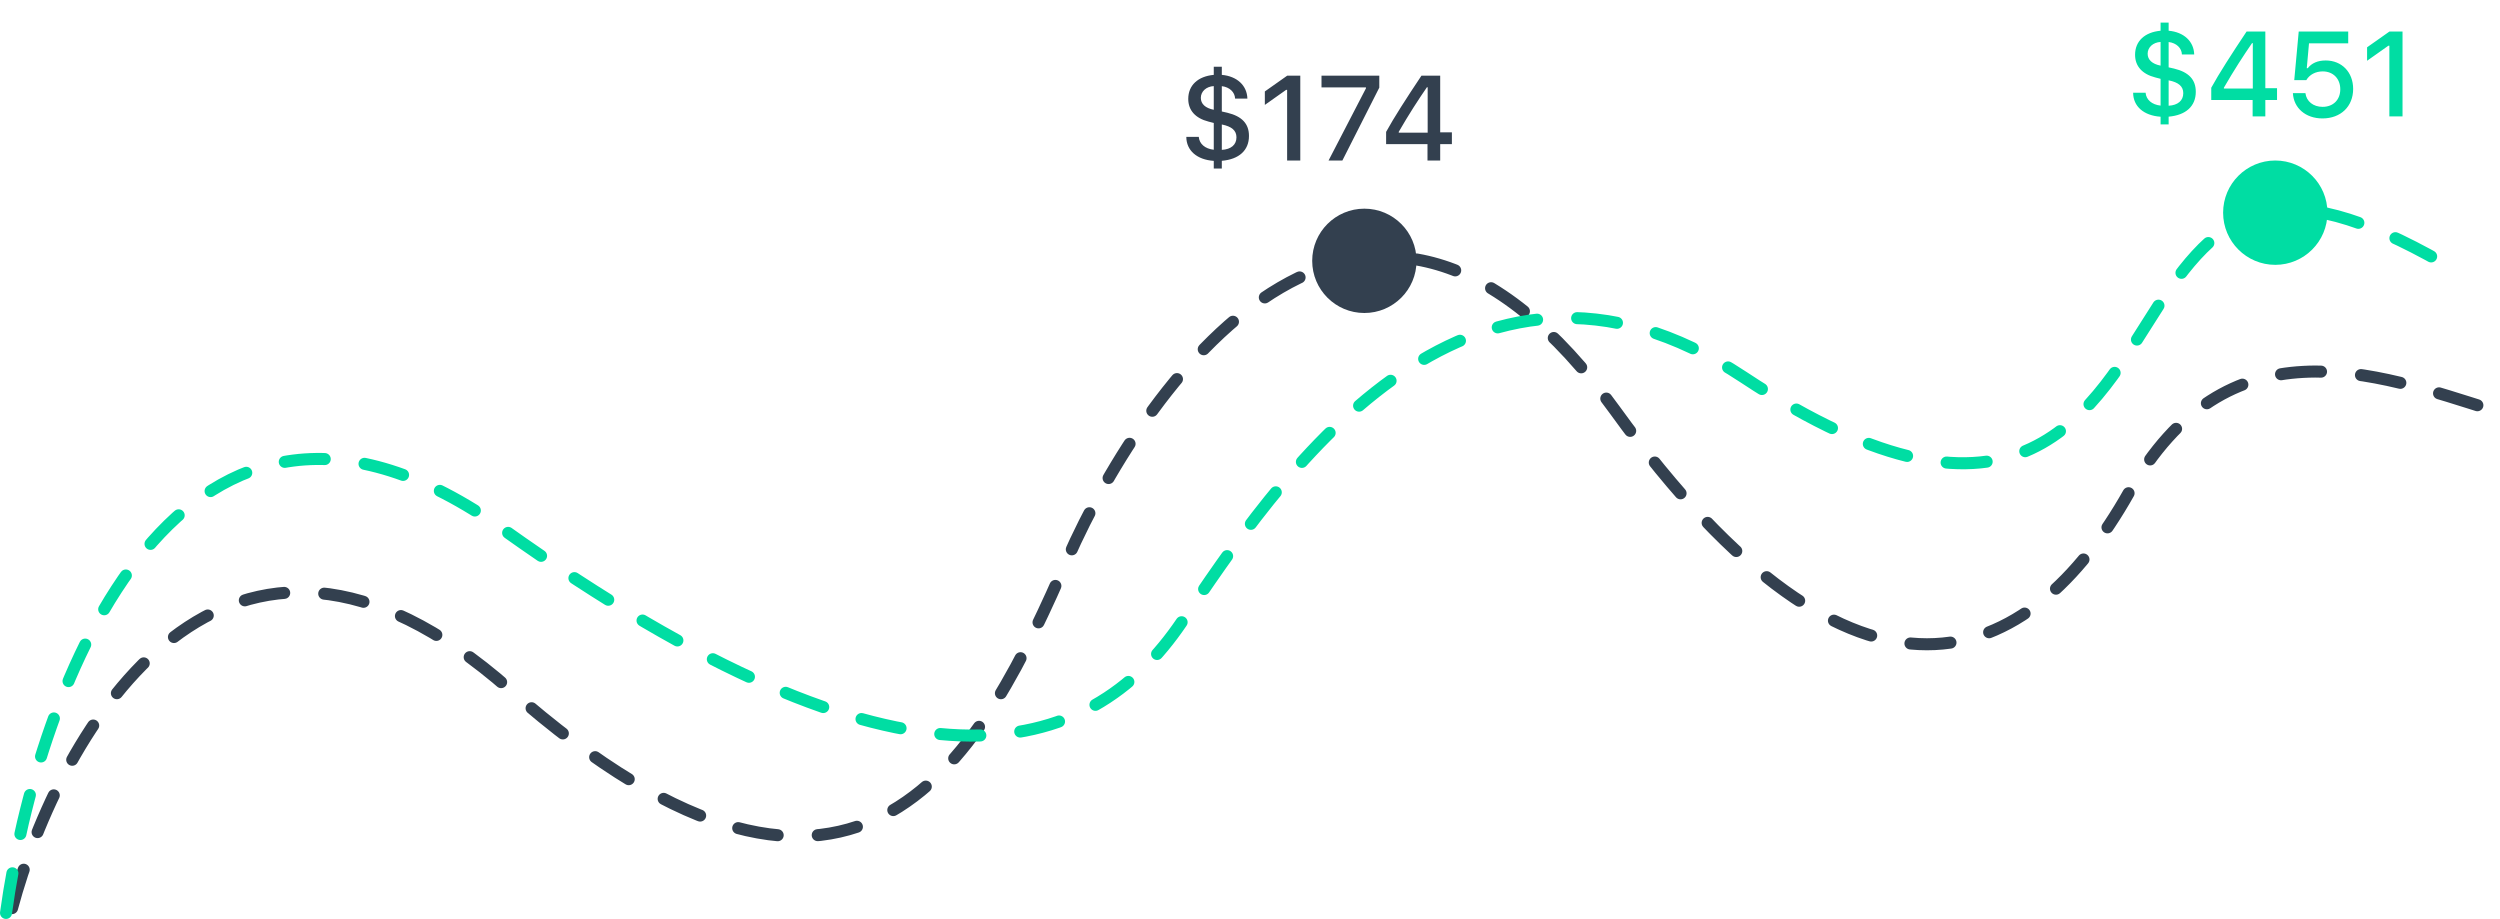
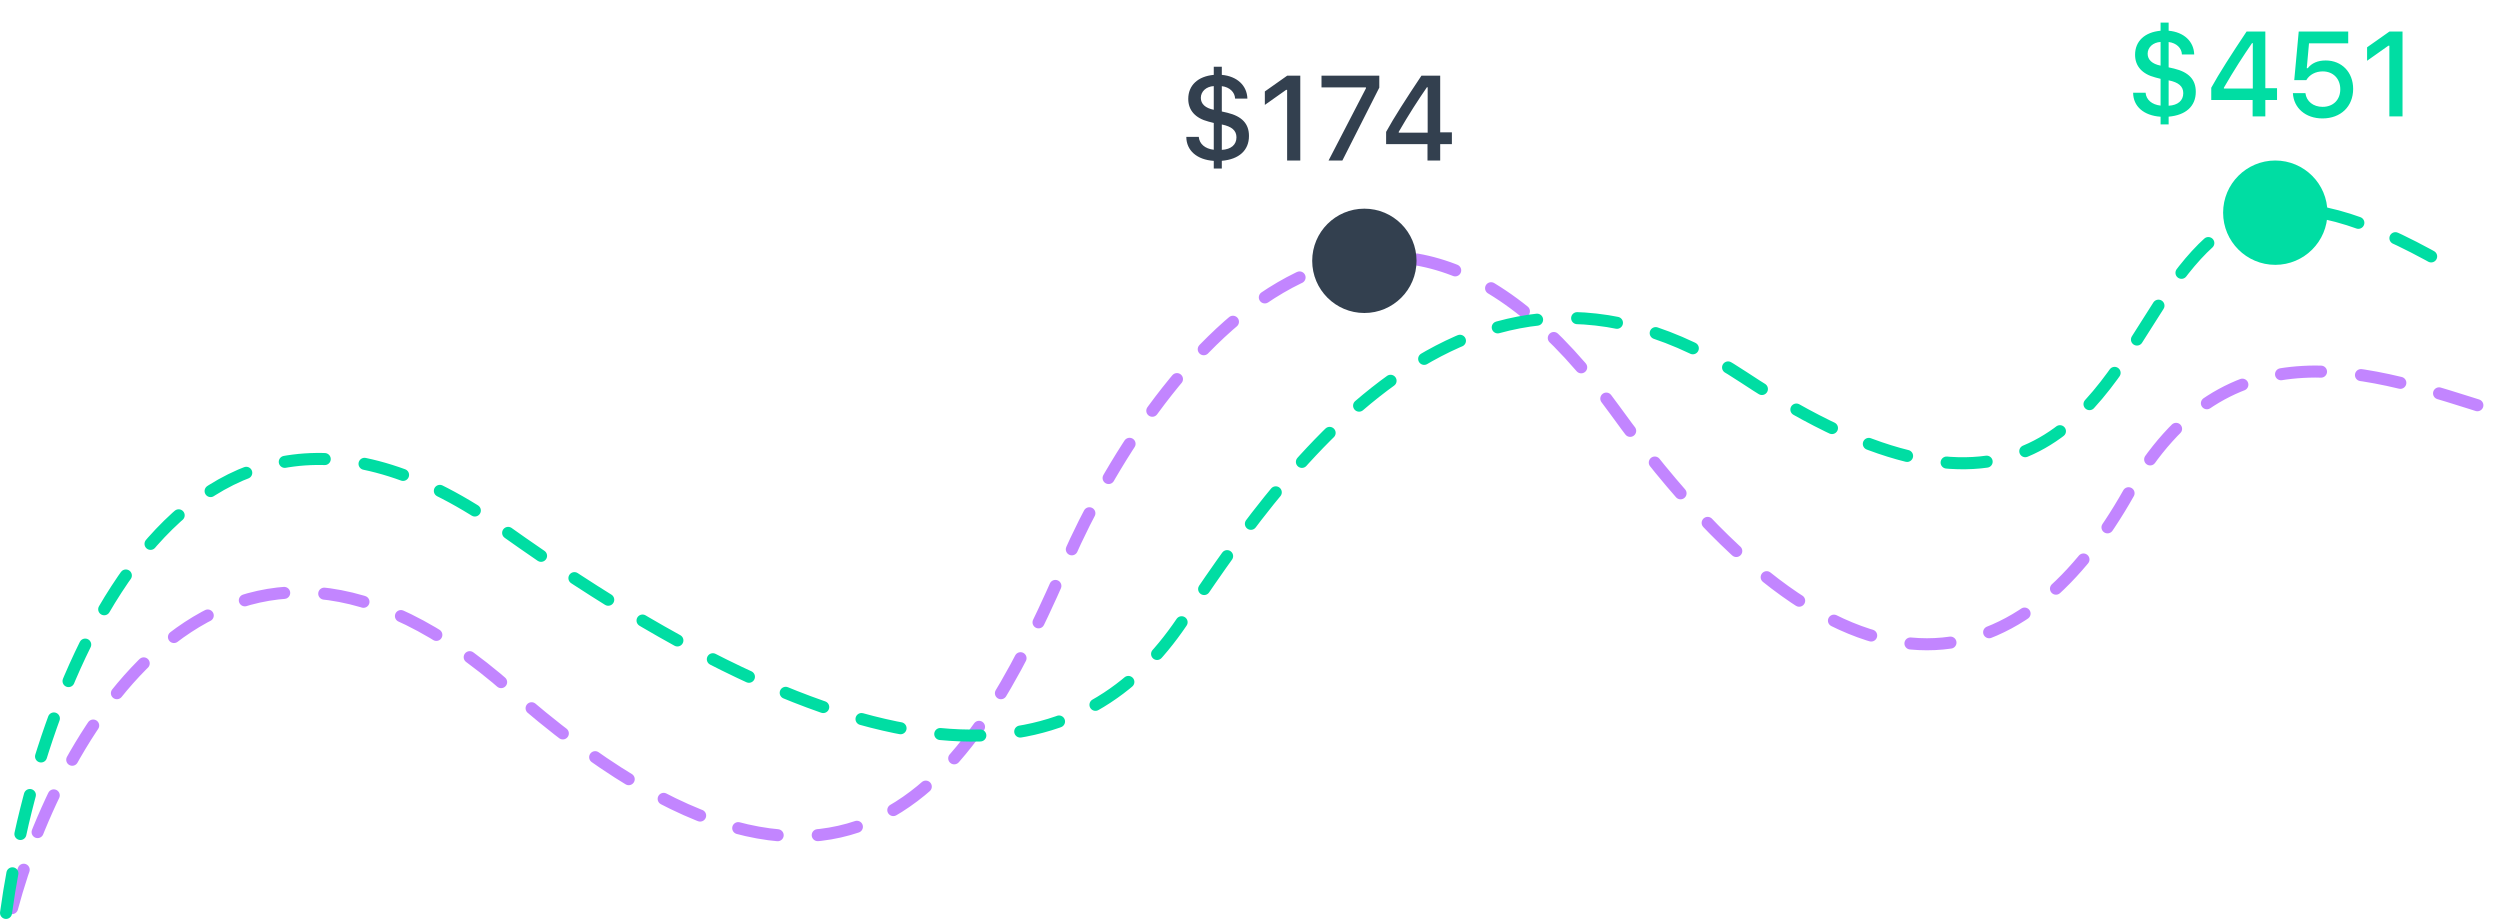
<svg xmlns="http://www.w3.org/2000/svg" width="623" height="229" viewBox="0 0 623 229" fill="none">
-   <path d="M3 226.303C14.833 182.137 56.2 109.403 127 171.803C215.5 249.803 245.5 185.803 266 139.303C286.5 92.803 341.5 17.803 402.5 102.303C463.5 186.803 506 166.303 530.5 122.803C555 79.303 591.5 92.803 621.5 102.303" stroke="#33404F" stroke-width="3" stroke-linecap="round" stroke-dasharray="10 10" />
+   <path d="M3 226.303C14.833 182.137 56.2 109.403 127 171.803C215.5 249.803 245.5 185.803 266 139.303C286.5 92.803 341.5 17.803 402.5 102.303C463.5 186.803 506 166.303 530.5 122.803C555 79.303 591.5 92.803 621.5 102.303" stroke="#C285FF" stroke-width="3" stroke-linecap="round" stroke-dasharray="10 10" />
  <path d="M1.5 227.5C9.167 171.667 44.7 74.4 125.5 132C226.5 204 271.5 189 294.5 155C317.5 121 365 48 434.5 94C504 140 521.5 101.5 538 76C554.5 50.5 569.5 42 613 68" stroke="#00DDA3" stroke-width="3" stroke-linecap="round" stroke-dasharray="10 10" />
  <circle cx="340" cy="65" r="13" fill="#33404F" />
  <circle cx="567" cy="53" r="13" fill="#00DDA3" />
  <path d="M304.477 41.992V40.073C308.769 39.707 311.244 37.466 311.244 33.877C311.244 30.845 309.516 28.984 305.839 28.091L304.477 27.783V21.47C306.41 21.704 307.729 22.964 307.787 24.575H310.849C310.761 21.309 308.271 18.994 304.477 18.657V16.636H302.47V18.657C298.515 19.023 296.112 21.265 296.112 24.648C296.112 27.505 297.899 29.468 301.166 30.303L302.47 30.64V37.319C300.287 37.07 298.881 35.855 298.734 34.111H295.629C295.644 37.51 298.28 39.81 302.47 40.088V41.992H304.477ZM308.124 34.214C308.124 36.074 306.791 37.217 304.477 37.349V31.02C306.967 31.519 308.124 32.529 308.124 34.214ZM299.247 24.385C299.247 22.788 300.595 21.558 302.47 21.455V27.358C300.36 26.934 299.247 25.894 299.247 24.385ZM320.751 40H324.032V18.862H320.766L315.199 22.788V26.143L320.502 22.393H320.751V40ZM331.078 40H334.521L343.72 21.836V18.862H329.32V21.777H340.395V22.012L331.078 40ZM355.731 40H358.896V35.913H361.811V32.983H358.896V18.862H354.223C350.458 24.502 347.309 29.409 345.419 32.866V35.913H355.731V40ZM348.568 32.852C351.059 28.53 353.49 24.78 355.585 21.748H355.775V33.057H348.568V32.852Z" fill="#33404F" />
  <path d="M540.424 30.992V29.073C544.716 28.707 547.191 26.466 547.191 22.877C547.191 19.845 545.463 17.984 541.786 17.091L540.424 16.783V10.47C542.357 10.704 543.676 11.964 543.734 13.575H546.796C546.708 10.309 544.218 7.994 540.424 7.657V5.636H538.417V7.657C534.462 8.023 532.06 10.265 532.06 13.648C532.06 16.505 533.847 18.468 537.113 19.303L538.417 19.64V26.319C536.234 26.07 534.828 24.855 534.682 23.111H531.576C531.591 26.51 534.228 28.81 538.417 29.088V30.992H540.424ZM544.071 23.214C544.071 25.074 542.738 26.217 540.424 26.349V20.02C542.914 20.519 544.071 21.529 544.071 23.214ZM535.194 13.385C535.194 11.788 536.542 10.558 538.417 10.455V16.358C536.308 15.934 535.194 14.894 535.194 13.385ZM561.356 29H564.521V24.913H567.436V21.983H564.521V7.862H559.848C556.083 13.502 552.934 18.409 551.044 21.866V24.913H561.356V29ZM554.193 21.852C556.684 17.53 559.115 13.78 561.21 10.748H561.4V22.057H554.193V21.852ZM578.759 29.513C583.314 29.513 586.405 26.539 586.405 22.159C586.405 17.999 583.578 15.069 579.564 15.069C577.558 15.069 576.063 15.743 575.097 16.988H574.848L575.404 10.792H585.175V7.862H572.841L571.728 19.962H574.73C575.551 18.6 577.016 17.794 578.832 17.794C581.41 17.794 583.197 19.596 583.197 22.247C583.197 24.884 581.425 26.627 578.788 26.627C576.474 26.627 574.76 25.265 574.511 23.214H571.391C571.581 26.92 574.555 29.513 578.759 29.513ZM595.429 29H598.71V7.862H595.443L589.877 11.788V15.143L595.18 11.393H595.429V29Z" fill="#00DDA3" />
</svg>
